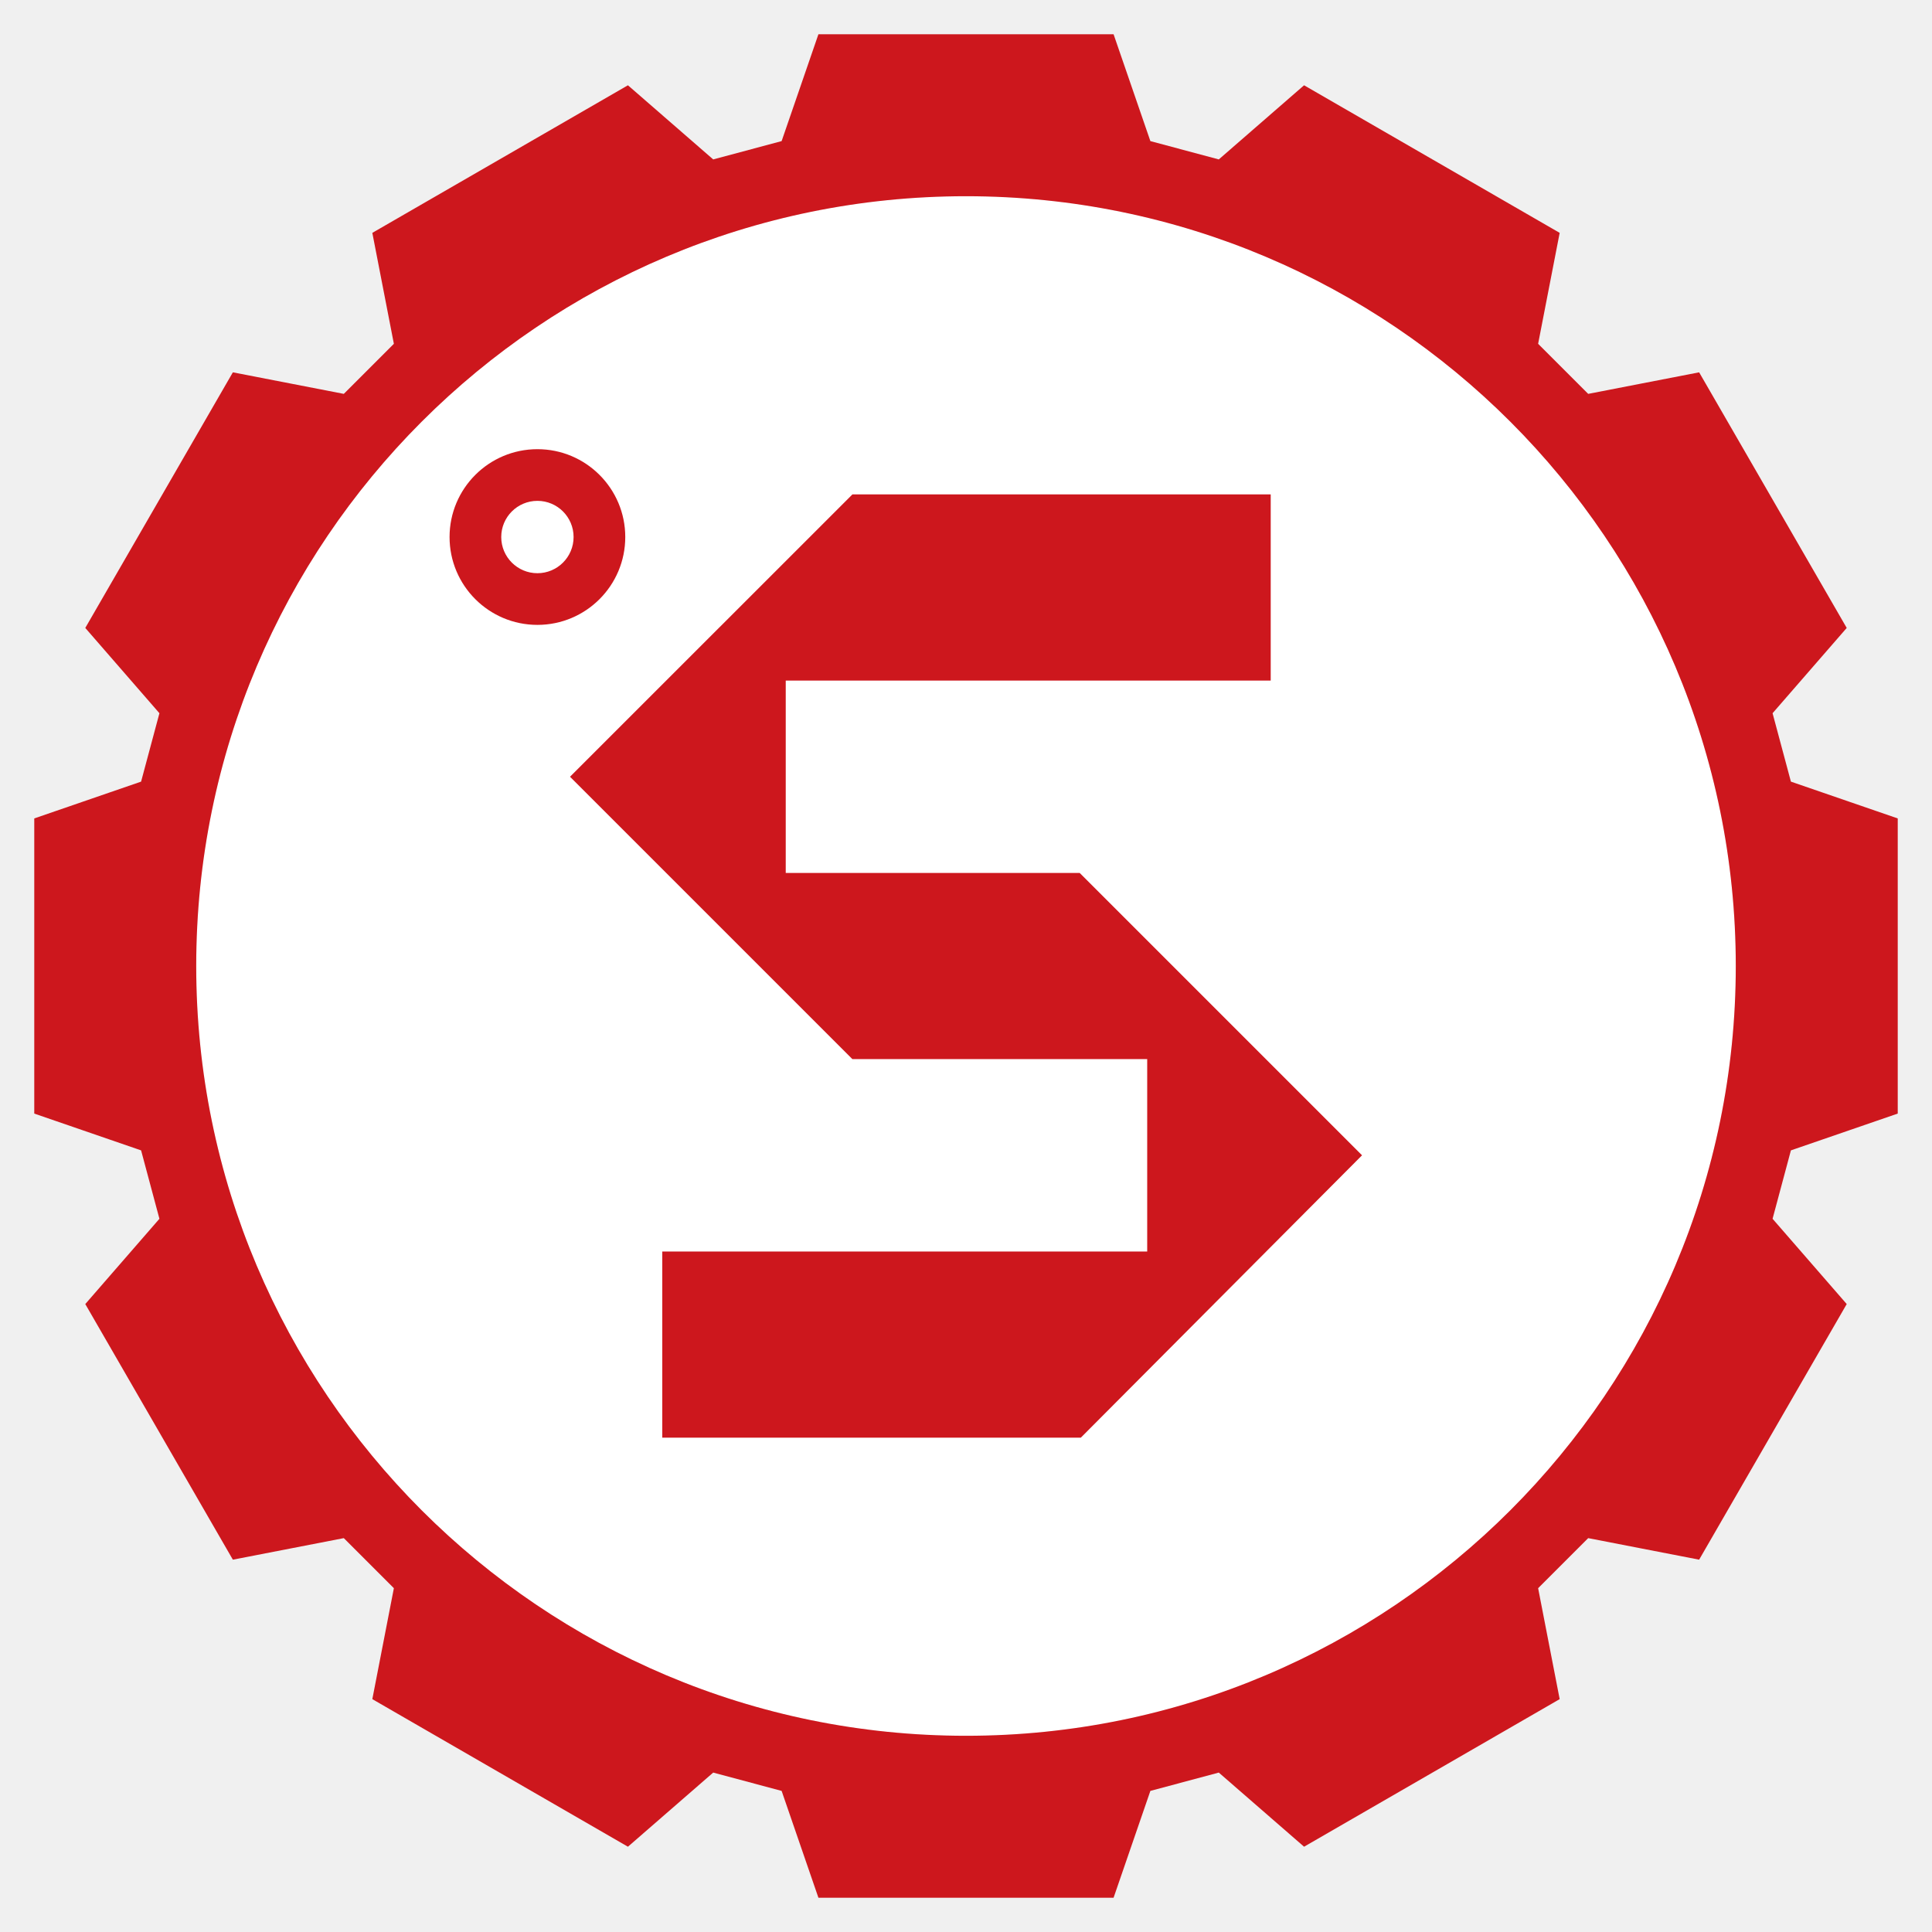
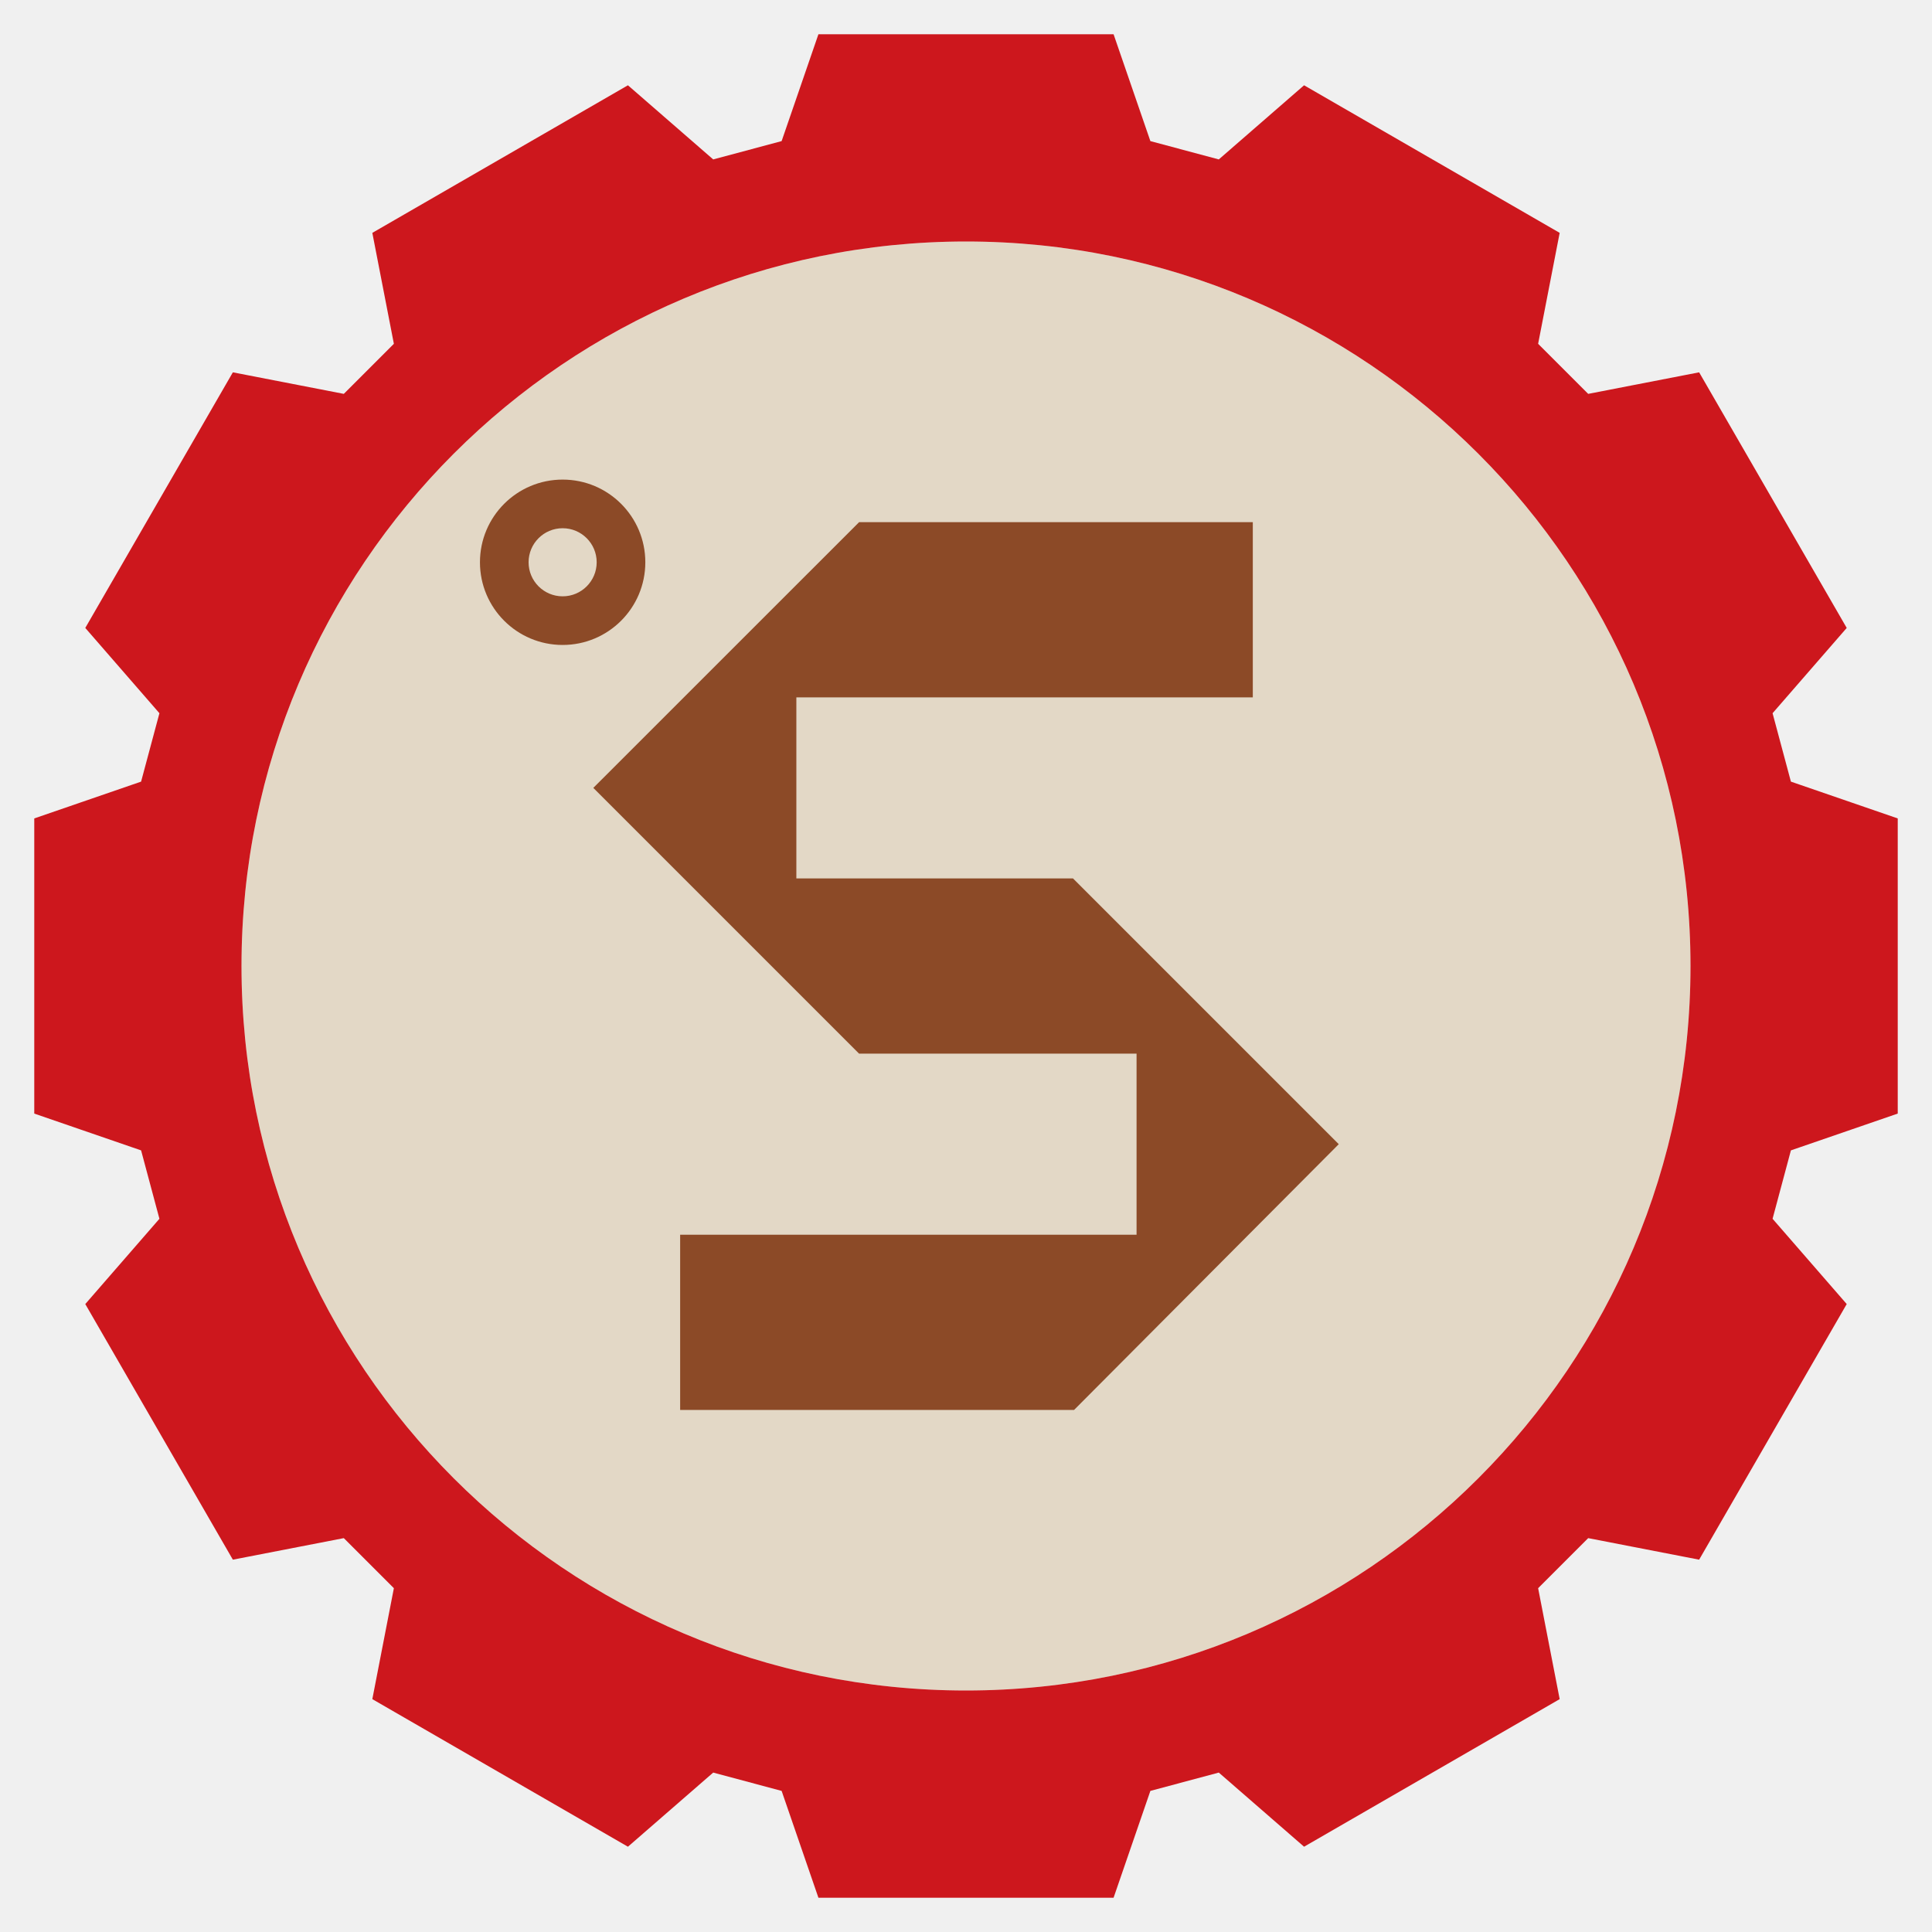
<svg xmlns="http://www.w3.org/2000/svg" viewBox="0 0 512 512">
-   <circle cx="256" cy="256" r="204" fill="#fff" />
-   <path fill="#cd171d" fill-rule="evenodd" d="M207.14,37.39L216.89,9.08L295.11,9.08L304.86,37.39L322.99,42.25L345.59,22.60L413.33,61.71L407.62,91.11L420.89,104.38L450.29,98.67L489.40,166.41L469.75,189.01L474.61,207.14L502.92,216.89L502.92,295.11L474.61,304.86L469.75,322.99L489.40,345.59L450.29,413.33L420.89,407.62L407.62,420.89L413.33,450.29L345.59,489.40L322.99,469.75L304.86,474.61L295.11,502.92L216.89,502.92L207.14,474.61L189.01,469.75L166.41,489.40L98.67,450.29L104.38,420.89L91.11,407.62L61.71,413.33L22.60,345.59L42.25,322.99L37.39,304.86L9.08,295.11L9.08,216.89L37.39,207.14L42.25,189.01L22.60,166.41L61.71,98.67L91.11,104.38L104.38,91.11L98.67,61.71L166.41,22.60L189.01,42.25ZM52,256a204,204 0 1,0 408,0a204,204 0 1,0 -408,0Z" />
-   <g transform="translate(80.61 80.60) scale(0.913)" fill="#cd171d">
+   <circle cx="256" cy="256" r="192" fill="#e3d8c6" />
+   <path fill="#cd171d" fill-rule="evenodd" d="M207.14,37.39L216.89,9.08L295.11,9.08L304.86,37.39L322.99,42.25L345.59,22.60L413.33,61.71L407.62,91.11L420.89,104.38L450.29,98.67L489.40,166.41L469.75,189.01L474.61,207.14L502.92,216.89L502.92,295.11L474.61,304.86L469.75,322.99L489.40,345.59L450.29,413.33L420.89,407.62L407.62,420.89L413.33,450.29L345.59,489.40L322.99,469.75L304.86,474.61L295.11,502.92L216.89,502.92L207.14,474.61L189.01,469.75L166.41,489.40L98.67,450.29L104.38,420.89L91.11,407.62L61.71,413.33L22.60,345.59L42.25,322.99L37.39,304.86L9.08,295.11L9.08,216.89L37.39,207.14L42.25,189.01L22.60,166.41L61.71,98.67L91.11,104.38L104.38,91.11L98.67,61.71L166.41,22.60L189.01,42.25ZM64,256a192,192 0 1,0 384,0a192,192 0 1,0 -384,0Z" />
+   <g transform="translate(90.93 90.92) scale(0.8593)" fill="#8c4a27">
    <polygon points="307.06,247.06 225.43,329.02 103.94,329.02 103.94,274.99 244.7,274.99 244.7,219.14 159.12,219.14 77.16,137.18 159.14,55.22 280.55,55.22 280.55,109.26 139.78,109.26 139.78,165.1 225.1,165.1" />
    <path fill-rule="evenodd" d="M42.2,67.6a25.5,25.5 0 1,0 51.0,0a25.5,25.5 0 1,0 -51.0,0zM57.2,67.6a10.5,10.5 0 1,1 21.0,0a10.5,10.5 0 1,1 -21.0,0z" />
  </g>
</svg>
